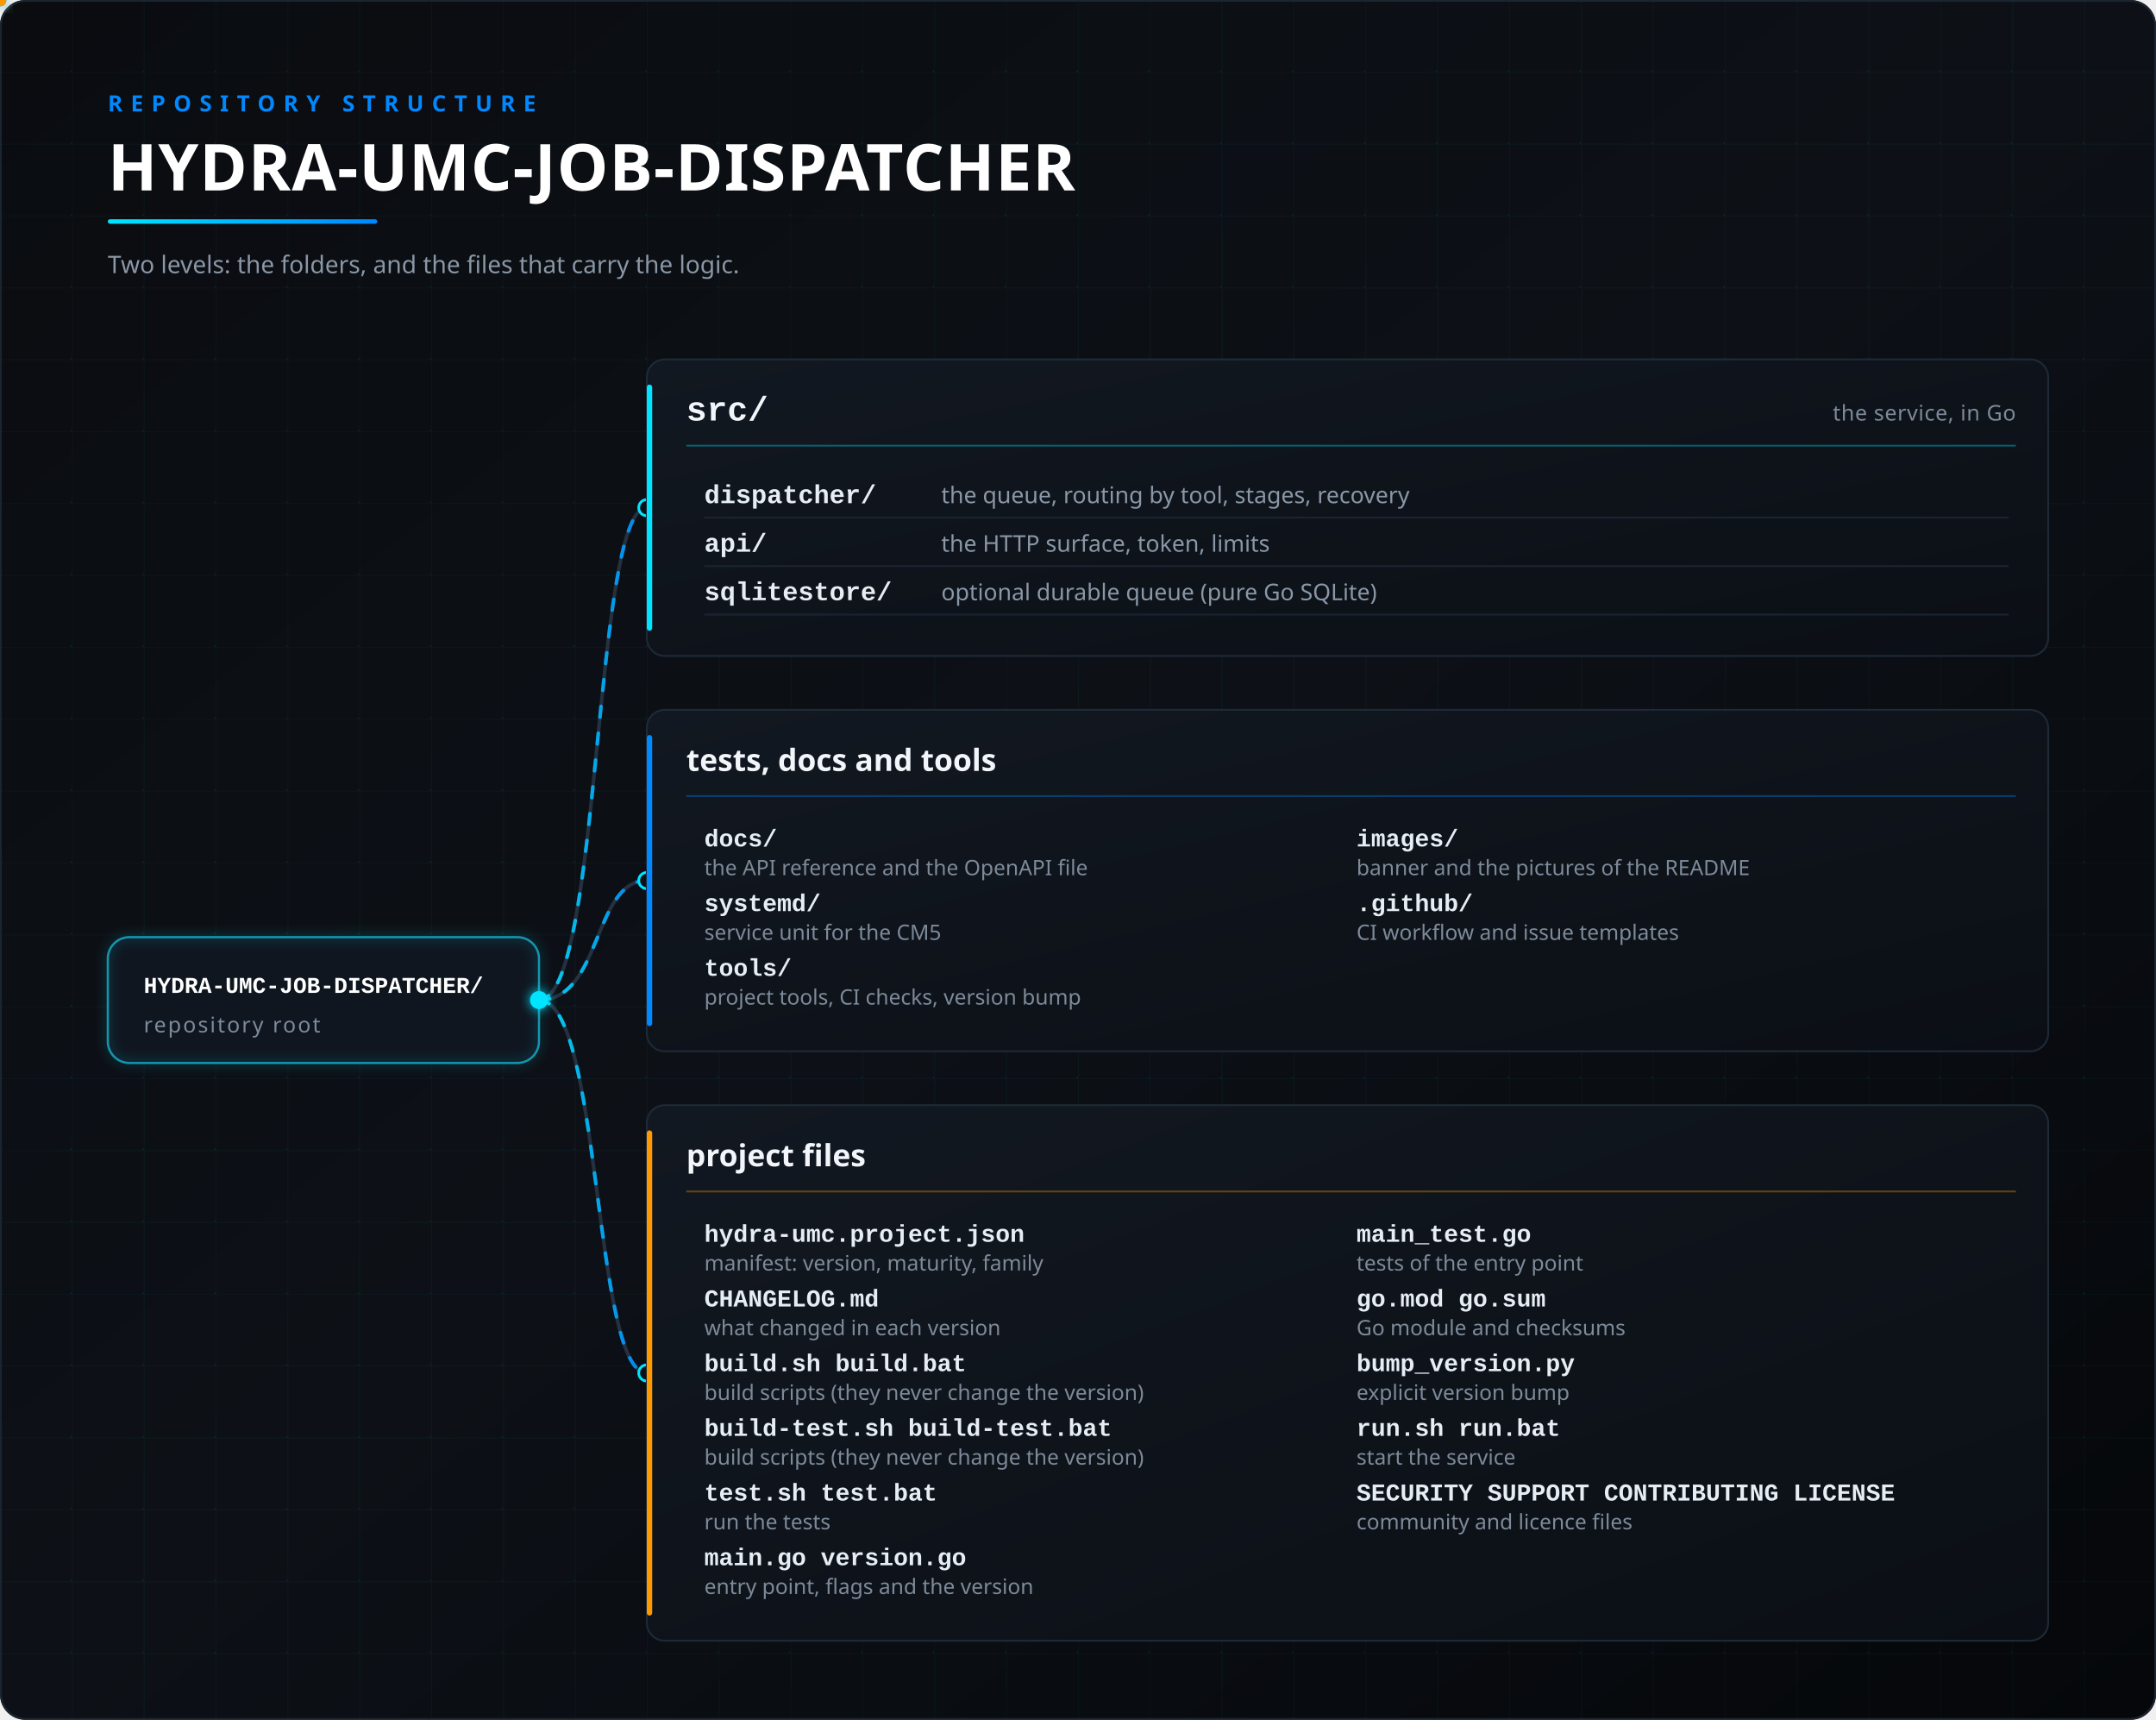
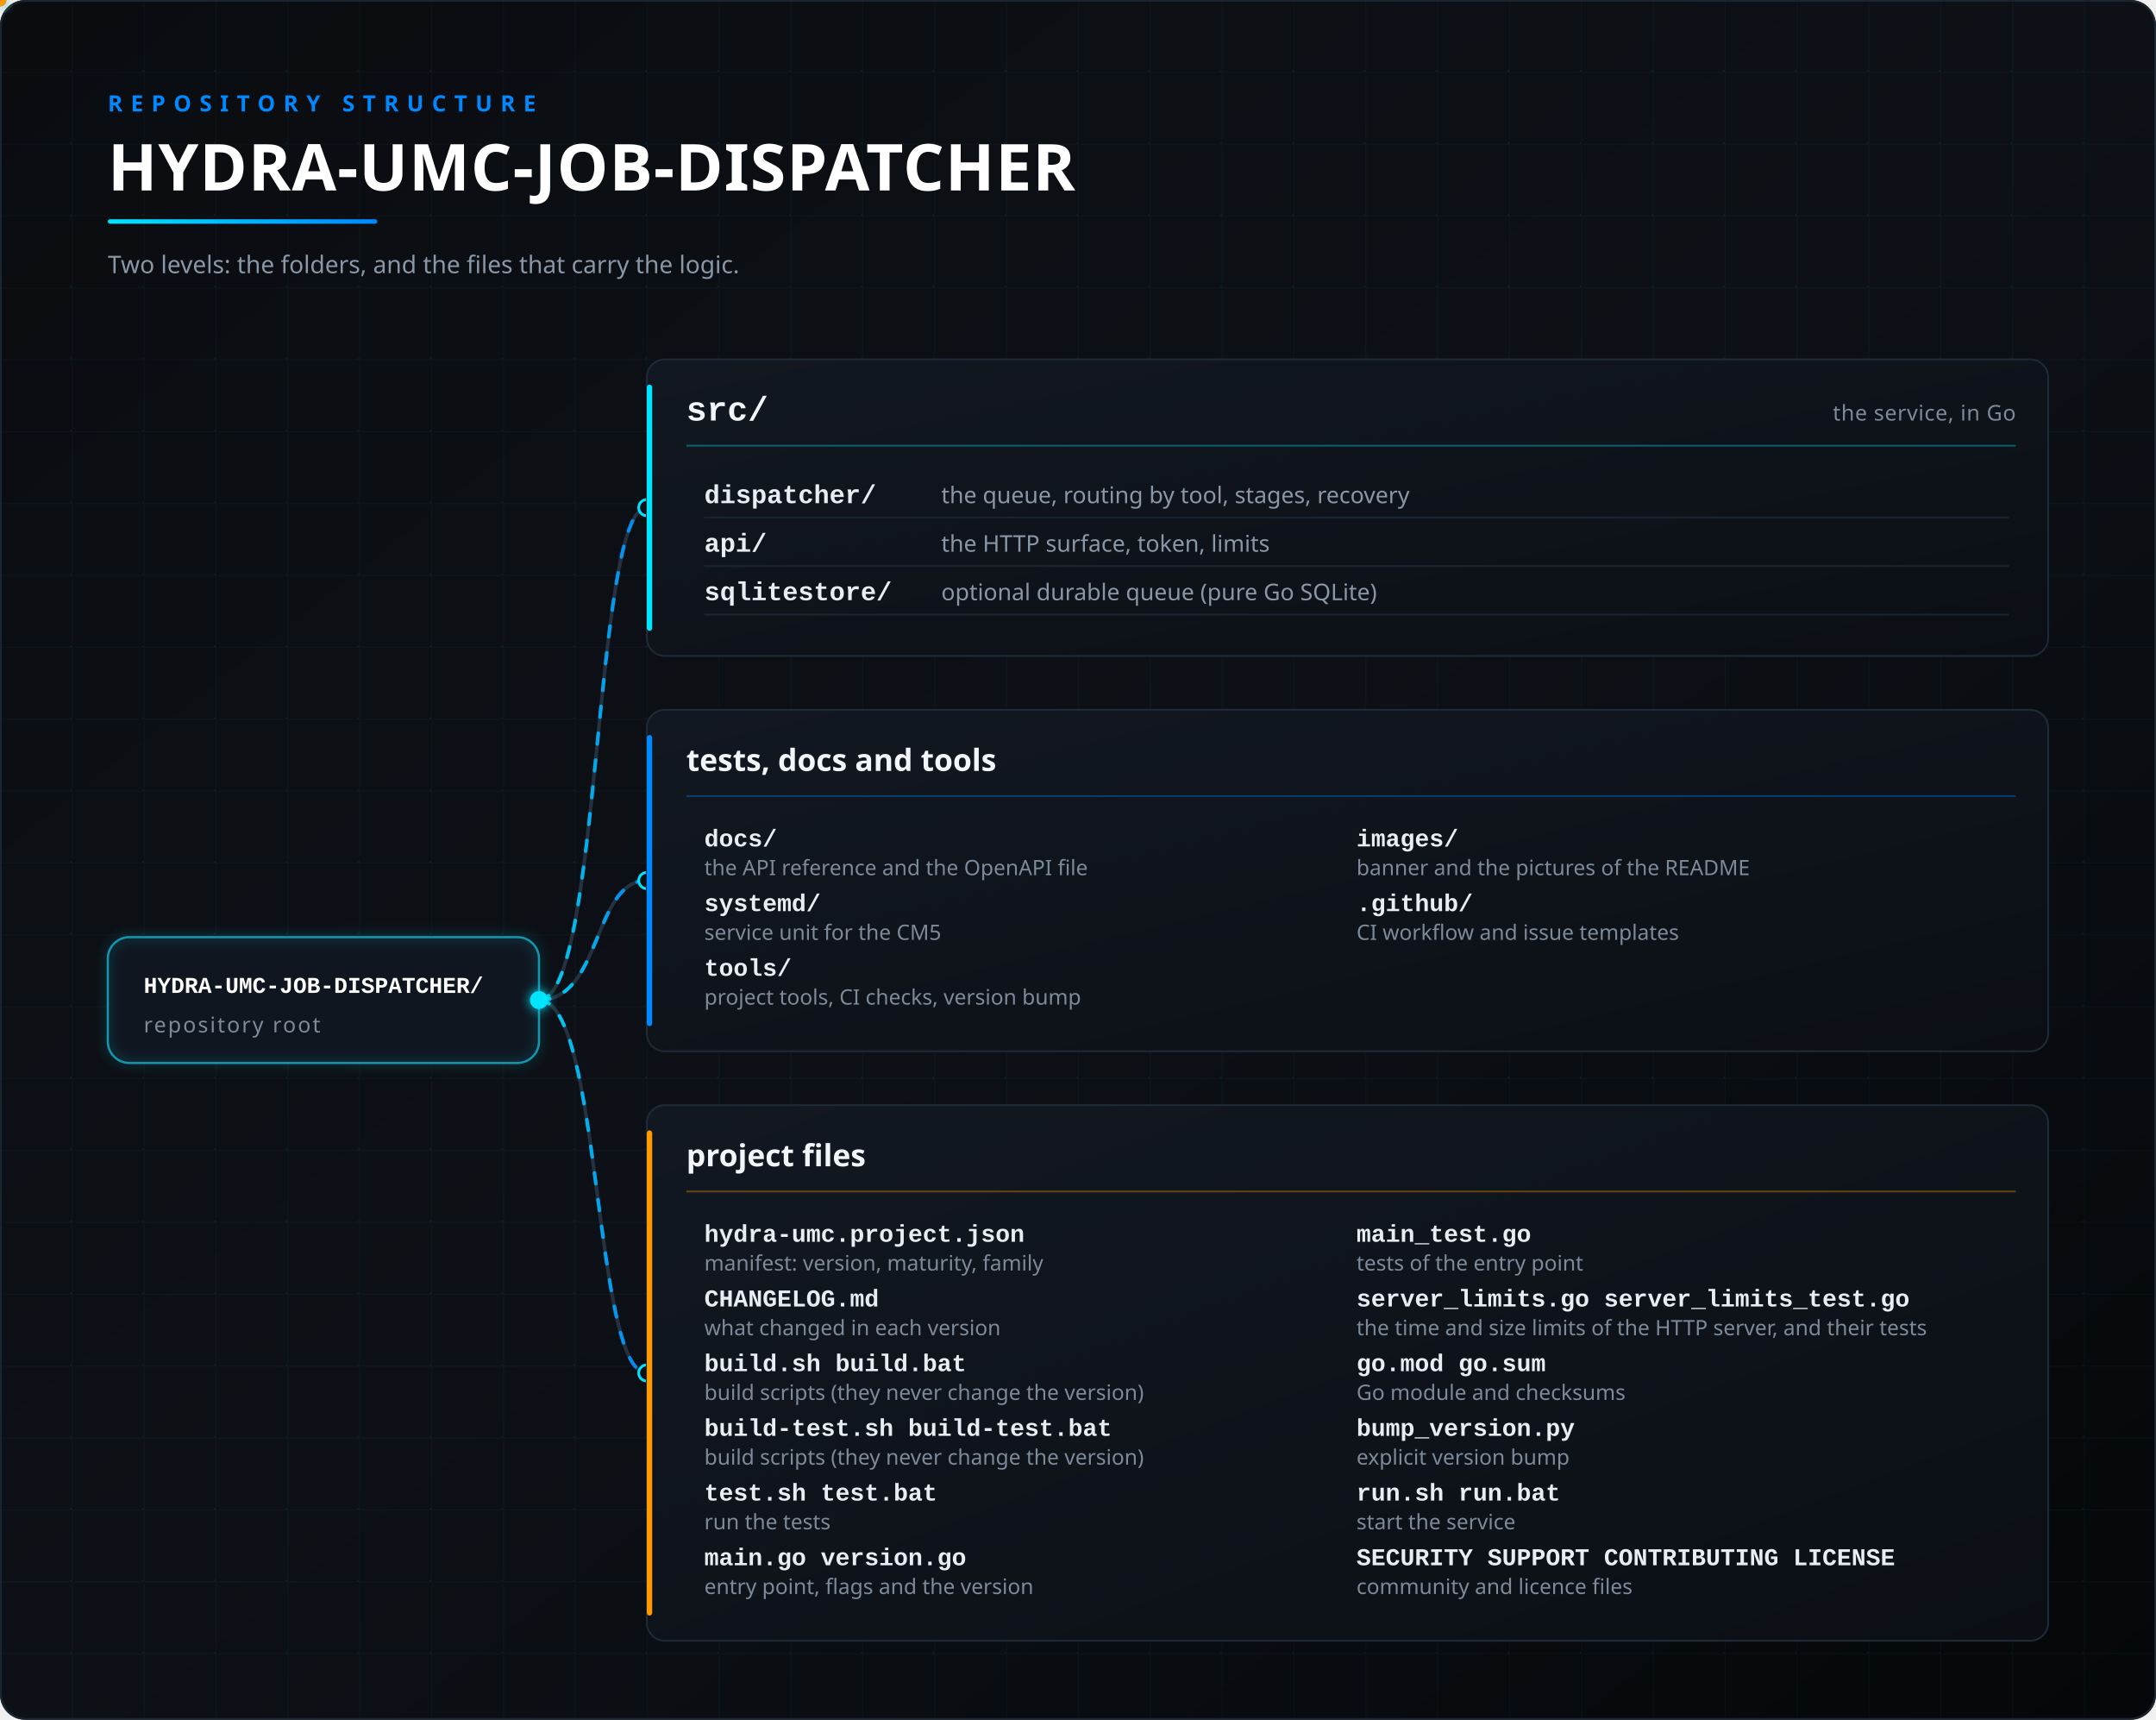
<svg xmlns="http://www.w3.org/2000/svg" viewBox="0 0 1200 957" width="100%" role="img" aria-labelledby="t d">
  <defs>
    <linearGradient id="bg" x1="0" y1="0" x2="1" y2="1">
      <stop offset="0" stop-color="#0A0C10" />
      <stop offset="0.5" stop-color="#0D1117" />
      <stop offset="1" stop-color="#05070A" />
    </linearGradient>
    <linearGradient id="card" x1="0" y1="0" x2="1" y2="1">
      <stop offset="0" stop-color="#121821" />
      <stop offset="1" stop-color="#0B0F15" />
    </linearGradient>
    <linearGradient id="line" x1="0" y1="0" x2="1" y2="0">
      <stop offset="0" stop-color="#00E5FF" />
      <stop offset="1" stop-color="#0088FF" />
    </linearGradient>
    <filter id="glow" x="-50%" y="-50%" width="200%" height="200%">
      <feGaussianBlur stdDeviation="3" result="b" />
      <feMerge>
        <feMergeNode in="b" />
        <feMergeNode in="SourceGraphic" />
      </feMerge>
    </filter>
    <pattern id="grid" width="40" height="40" patternUnits="userSpaceOnUse">
      <path d="M40 0H0V40" fill="none" stroke="#00E5FF" stroke-opacity="0.035" />
      <circle cx="40" cy="40" r="1" fill="#00E5FF" fill-opacity="0.09" />
    </pattern>
  </defs>
  <rect width="1200" height="957" rx="14" fill="url(#bg)" />
  <rect width="1200" height="957" rx="14" fill="url(#grid)" />
  <rect x="0.5" y="0.5" width="1199" height="956" rx="14" fill="none" stroke="#1B2530" />
  <text x="60" y="62" font-family="'Segoe UI','Noto Sans','Noto Sans CJK SC','Microsoft YaHei','Yu Gothic','Helvetica Neue',Helvetica,Arial,sans-serif" font-size="12.5" font-weight="600" fill="#0088FF" text-anchor="start" letter-spacing="4.5">REPOSITORY STRUCTURE</text>
  <text x="60" y="106" font-family="'Segoe UI','Noto Sans','Noto Sans CJK SC','Microsoft YaHei','Yu Gothic','Helvetica Neue',Helvetica,Arial,sans-serif" font-size="36" font-weight="700" fill="#FFFFFF" text-anchor="start" letter-spacing="0.5">HYDRA-UMC-JOB-DISPATCHER</text>
  <rect x="60" y="122" width="150" height="2.5" rx="1.25" fill="url(#line)">
    <animate attributeName="width" values="40;150;150" keyTimes="0;0.4;1" dur="3s" repeatCount="indefinite" />
  </rect>
  <text x="60" y="152" font-family="'Segoe UI','Noto Sans','Noto Sans CJK SC','Microsoft YaHei','Yu Gothic','Helvetica Neue',Helvetica,Arial,sans-serif" font-size="13.5" font-weight="400" fill="#8A97A6" text-anchor="start">Two levels: the folders, and the files that carry the logic.</text>
  <path id="c0" d="M300,556.5 C335,556.5 330,282.5 360,282.5" fill="none" stroke="#243140" stroke-width="2" />
  <path d="M300,556.5 C335,556.5 330,282.5 360,282.5" fill="none" stroke="url(#line)" stroke-width="2" stroke-linecap="round" stroke-dasharray="6 9" opacity="0.9">
    <animate attributeName="stroke-dashoffset" from="0" to="-30" dur="1.6s" repeatCount="indefinite" />
  </path>
  <circle cx="360" cy="282.5" r="4.5" fill="#0D1117" stroke="#00E5FF" stroke-width="1.5" />
  <path id="c1" d="M300,556.5 C335,556.5 330,490 360,490" fill="none" stroke="#243140" stroke-width="2" />
  <path d="M300,556.5 C335,556.5 330,490 360,490" fill="none" stroke="url(#line)" stroke-width="2" stroke-linecap="round" stroke-dasharray="6 9" opacity="0.9">
    <animate attributeName="stroke-dashoffset" from="0" to="-30" dur="1.6s" repeatCount="indefinite" />
  </path>
  <circle cx="360" cy="490" r="4.5" fill="#0D1117" stroke="#00E5FF" stroke-width="1.5" />
  <path id="c2" d="M300,556.5 C335,556.5 330,764 360,764" fill="none" stroke="#243140" stroke-width="2" />
  <path d="M300,556.5 C335,556.5 330,764 360,764" fill="none" stroke="url(#line)" stroke-width="2" stroke-linecap="round" stroke-dasharray="6 9" opacity="0.9">
    <animate attributeName="stroke-dashoffset" from="0" to="-30" dur="1.6s" repeatCount="indefinite" />
  </path>
  <circle cx="360" cy="764" r="4.5" fill="#0D1117" stroke="#00E5FF" stroke-width="1.5" />
  <circle r="3.5" fill="#00E5FF" filter="url(#glow)">
    <animateMotion dur="3.4s" repeatCount="indefinite">
      <mpath href="#c0" />
    </animateMotion>
  </circle>
  <circle r="3.5" fill="#0088FF" filter="url(#glow)">
    <animateMotion dur="4.2s" repeatCount="indefinite">
      <mpath href="#c1" />
    </animateMotion>
  </circle>
  <circle r="3.5" fill="#FF9900" filter="url(#glow)">
    <animateMotion dur="5.0s" repeatCount="indefinite">
      <mpath href="#c2" />
    </animateMotion>
  </circle>
  <rect x="60" y="521.5" width="240" height="70" rx="12" fill="#0F1620" stroke="#2A3A4C" stroke-width="1.2" />
  <rect x="60" y="521.5" width="240" height="70" rx="12" fill="none" stroke="#00E5FF" stroke-opacity="0.5" stroke-width="1.2" filter="url(#glow)">
    <animate attributeName="stroke-opacity" values="0.15;0.6;0.15" dur="3.6s" repeatCount="indefinite" />
  </rect>
  <text x="80" y="552.5" font-family="'JetBrains Mono','Cascadia Code','SFMono-Regular',Consolas,'Liberation Mono',monospace" font-size="12.6" font-weight="700" fill="#FFFFFF" text-anchor="start">HYDRA-UMC-JOB-DISPATCHER/</text>
  <text x="80" y="574.5" font-family="'Segoe UI','Noto Sans','Noto Sans CJK SC','Microsoft YaHei','Yu Gothic','Helvetica Neue',Helvetica,Arial,sans-serif" font-size="12" font-weight="400" fill="#7D8A99" text-anchor="start" letter-spacing="1">repository root</text>
  <circle cx="300" cy="556.5" r="5" fill="#00E5FF" filter="url(#glow)" />
  <rect x="360" y="200" width="780" height="165" rx="10" fill="url(#card)" stroke="#1E2A36" stroke-width="1" />
  <rect x="360" y="214" width="3" height="137" rx="1.5" fill="#00E5FF">
    <animate attributeName="opacity" values="0.55;1;0.55" dur="4s" begin="0s" repeatCount="indefinite" />
  </rect>
  <text x="382" y="234" font-family="'JetBrains Mono','Cascadia Code','SFMono-Regular',Consolas,'Liberation Mono',monospace" font-size="19" font-weight="700" fill="#F2F6FA" text-anchor="start">src/</text>
  <text x="1122" y="234" font-family="'Segoe UI','Noto Sans','Noto Sans CJK SC','Microsoft YaHei','Yu Gothic','Helvetica Neue',Helvetica,Arial,sans-serif" font-size="12" font-weight="400" fill="#7D8A99" text-anchor="end" letter-spacing="0.3">the service, in Go</text>
  <line x1="382" y1="248" x2="1122" y2="248" stroke="#00E5FF" stroke-opacity="0.35" stroke-width="1" />
  <text x="392" y="280" font-family="'JetBrains Mono','Cascadia Code','SFMono-Regular',Consolas,'Liberation Mono',monospace" font-size="14.5" font-weight="600" fill="#E6EDF3" text-anchor="start">dispatcher/</text>
  <text x="523.88" y="280" font-family="'Segoe UI','Noto Sans','Noto Sans CJK SC','Microsoft YaHei','Yu Gothic','Helvetica Neue',Helvetica,Arial,sans-serif" font-size="12.8" font-weight="400" fill="#8A97A6" text-anchor="start">the queue, routing by tool, stages, recovery</text>
  <line x1="392" y1="288" x2="1118" y2="288" stroke="#1A2430" stroke-width="1" />
  <text x="392" y="307" font-family="'JetBrains Mono','Cascadia Code','SFMono-Regular',Consolas,'Liberation Mono',monospace" font-size="14.5" font-weight="600" fill="#E6EDF3" text-anchor="start">api/</text>
  <text x="523.88" y="307" font-family="'Segoe UI','Noto Sans','Noto Sans CJK SC','Microsoft YaHei','Yu Gothic','Helvetica Neue',Helvetica,Arial,sans-serif" font-size="12.8" font-weight="400" fill="#8A97A6" text-anchor="start">the HTTP surface, token, limits</text>
  <line x1="392" y1="315" x2="1118" y2="315" stroke="#1A2430" stroke-width="1" />
  <text x="392" y="334" font-family="'JetBrains Mono','Cascadia Code','SFMono-Regular',Consolas,'Liberation Mono',monospace" font-size="14.5" font-weight="600" fill="#E6EDF3" text-anchor="start">sqlitestore/</text>
  <text x="523.88" y="334" font-family="'Segoe UI','Noto Sans','Noto Sans CJK SC','Microsoft YaHei','Yu Gothic','Helvetica Neue',Helvetica,Arial,sans-serif" font-size="12.8" font-weight="400" fill="#8A97A6" text-anchor="start">optional durable queue (pure Go SQLite)</text>
  <line x1="392" y1="342" x2="1118" y2="342" stroke="#1A2430" stroke-width="1" />
  <rect x="360" y="395" width="780" height="190" rx="10" fill="url(#card)" stroke="#1E2A36" stroke-width="1" />
  <rect x="360" y="409" width="3" height="162" rx="1.5" fill="#0088FF">
    <animate attributeName="opacity" values="0.55;1;0.55" dur="4s" begin="0.6s" repeatCount="indefinite" />
  </rect>
  <text x="382" y="429" font-family="'Segoe UI','Noto Sans','Noto Sans CJK SC','Microsoft YaHei','Yu Gothic','Helvetica Neue',Helvetica,Arial,sans-serif" font-size="17" font-weight="700" fill="#F2F6FA" text-anchor="start">tests, docs and tools</text>
  <line x1="382" y1="443" x2="1122" y2="443" stroke="#0088FF" stroke-opacity="0.35" stroke-width="1" />
  <text x="392" y="471" font-family="'JetBrains Mono','Cascadia Code','SFMono-Regular',Consolas,'Liberation Mono',monospace" font-size="13.5" font-weight="600" fill="#E6EDF3" text-anchor="start">docs/</text>
  <text x="392" y="487" font-family="'Segoe UI','Noto Sans','Noto Sans CJK SC','Microsoft YaHei','Yu Gothic','Helvetica Neue',Helvetica,Arial,sans-serif" font-size="11.8" font-weight="400" fill="#7D8A99" text-anchor="start">the API reference and the OpenAPI file</text>
  <text x="392" y="507" font-family="'JetBrains Mono','Cascadia Code','SFMono-Regular',Consolas,'Liberation Mono',monospace" font-size="13.5" font-weight="600" fill="#E6EDF3" text-anchor="start">systemd/</text>
  <text x="392" y="523" font-family="'Segoe UI','Noto Sans','Noto Sans CJK SC','Microsoft YaHei','Yu Gothic','Helvetica Neue',Helvetica,Arial,sans-serif" font-size="11.8" font-weight="400" fill="#7D8A99" text-anchor="start">service unit for the CM5</text>
  <text x="392" y="543" font-family="'JetBrains Mono','Cascadia Code','SFMono-Regular',Consolas,'Liberation Mono',monospace" font-size="13.5" font-weight="600" fill="#E6EDF3" text-anchor="start">tools/</text>
  <text x="392" y="559" font-family="'Segoe UI','Noto Sans','Noto Sans CJK SC','Microsoft YaHei','Yu Gothic','Helvetica Neue',Helvetica,Arial,sans-serif" font-size="11.8" font-weight="400" fill="#7D8A99" text-anchor="start">project tools, CI checks, version bump</text>
  <text x="755" y="471" font-family="'JetBrains Mono','Cascadia Code','SFMono-Regular',Consolas,'Liberation Mono',monospace" font-size="13.5" font-weight="600" fill="#E6EDF3" text-anchor="start">images/</text>
  <text x="755" y="487" font-family="'Segoe UI','Noto Sans','Noto Sans CJK SC','Microsoft YaHei','Yu Gothic','Helvetica Neue',Helvetica,Arial,sans-serif" font-size="11.8" font-weight="400" fill="#7D8A99" text-anchor="start">banner and the pictures of the README</text>
  <text x="755" y="507" font-family="'JetBrains Mono','Cascadia Code','SFMono-Regular',Consolas,'Liberation Mono',monospace" font-size="13.5" font-weight="600" fill="#E6EDF3" text-anchor="start">.github/</text>
  <text x="755" y="523" font-family="'Segoe UI','Noto Sans','Noto Sans CJK SC','Microsoft YaHei','Yu Gothic','Helvetica Neue',Helvetica,Arial,sans-serif" font-size="11.8" font-weight="400" fill="#7D8A99" text-anchor="start">CI workflow and issue templates</text>
  <rect x="360" y="615" width="780" height="298" rx="10" fill="url(#card)" stroke="#1E2A36" stroke-width="1" />
  <rect x="360" y="629" width="3" height="270" rx="1.5" fill="#FF9900">
    <animate attributeName="opacity" values="0.55;1;0.55" dur="4s" begin="1.2s" repeatCount="indefinite" />
  </rect>
  <text x="382" y="649" font-family="'Segoe UI','Noto Sans','Noto Sans CJK SC','Microsoft YaHei','Yu Gothic','Helvetica Neue',Helvetica,Arial,sans-serif" font-size="17" font-weight="700" fill="#F2F6FA" text-anchor="start">project files</text>
  <line x1="382" y1="663" x2="1122" y2="663" stroke="#FF9900" stroke-opacity="0.35" stroke-width="1" />
  <text x="392" y="691" font-family="'JetBrains Mono','Cascadia Code','SFMono-Regular',Consolas,'Liberation Mono',monospace" font-size="13.5" font-weight="600" fill="#E6EDF3" text-anchor="start">hydra-umc.project.json</text>
  <text x="392" y="707" font-family="'Segoe UI','Noto Sans','Noto Sans CJK SC','Microsoft YaHei','Yu Gothic','Helvetica Neue',Helvetica,Arial,sans-serif" font-size="11.8" font-weight="400" fill="#7D8A99" text-anchor="start">manifest: version, maturity, family</text>
  <text x="392" y="727" font-family="'JetBrains Mono','Cascadia Code','SFMono-Regular',Consolas,'Liberation Mono',monospace" font-size="13.5" font-weight="600" fill="#E6EDF3" text-anchor="start">CHANGELOG.md</text>
  <text x="392" y="743" font-family="'Segoe UI','Noto Sans','Noto Sans CJK SC','Microsoft YaHei','Yu Gothic','Helvetica Neue',Helvetica,Arial,sans-serif" font-size="11.8" font-weight="400" fill="#7D8A99" text-anchor="start">what changed in each version</text>
  <text x="392" y="763" font-family="'JetBrains Mono','Cascadia Code','SFMono-Regular',Consolas,'Liberation Mono',monospace" font-size="13.5" font-weight="600" fill="#E6EDF3" text-anchor="start">build.sh  build.bat</text>
  <text x="392" y="779" font-family="'Segoe UI','Noto Sans','Noto Sans CJK SC','Microsoft YaHei','Yu Gothic','Helvetica Neue',Helvetica,Arial,sans-serif" font-size="11.8" font-weight="400" fill="#7D8A99" text-anchor="start">build scripts (they never change the version)</text>
  <text x="392" y="799" font-family="'JetBrains Mono','Cascadia Code','SFMono-Regular',Consolas,'Liberation Mono',monospace" font-size="13.5" font-weight="600" fill="#E6EDF3" text-anchor="start">build-test.sh  build-test.bat</text>
  <text x="392" y="815" font-family="'Segoe UI','Noto Sans','Noto Sans CJK SC','Microsoft YaHei','Yu Gothic','Helvetica Neue',Helvetica,Arial,sans-serif" font-size="11.8" font-weight="400" fill="#7D8A99" text-anchor="start">build scripts (they never change the version)</text>
  <text x="392" y="835" font-family="'JetBrains Mono','Cascadia Code','SFMono-Regular',Consolas,'Liberation Mono',monospace" font-size="13.5" font-weight="600" fill="#E6EDF3" text-anchor="start">test.sh  test.bat</text>
  <text x="392" y="851" font-family="'Segoe UI','Noto Sans','Noto Sans CJK SC','Microsoft YaHei','Yu Gothic','Helvetica Neue',Helvetica,Arial,sans-serif" font-size="11.8" font-weight="400" fill="#7D8A99" text-anchor="start">run the tests</text>
  <text x="392" y="871" font-family="'JetBrains Mono','Cascadia Code','SFMono-Regular',Consolas,'Liberation Mono',monospace" font-size="13.5" font-weight="600" fill="#E6EDF3" text-anchor="start">main.go  version.go</text>
  <text x="392" y="887" font-family="'Segoe UI','Noto Sans','Noto Sans CJK SC','Microsoft YaHei','Yu Gothic','Helvetica Neue',Helvetica,Arial,sans-serif" font-size="11.8" font-weight="400" fill="#7D8A99" text-anchor="start">entry point, flags and the version</text>
  <text x="755" y="691" font-family="'JetBrains Mono','Cascadia Code','SFMono-Regular',Consolas,'Liberation Mono',monospace" font-size="13.5" font-weight="600" fill="#E6EDF3" text-anchor="start">main_test.go</text>
  <text x="755" y="707" font-family="'Segoe UI','Noto Sans','Noto Sans CJK SC','Microsoft YaHei','Yu Gothic','Helvetica Neue',Helvetica,Arial,sans-serif" font-size="11.8" font-weight="400" fill="#7D8A99" text-anchor="start">tests of the entry point</text>
-   <text x="755" y="727" font-family="'JetBrains Mono','Cascadia Code','SFMono-Regular',Consolas,'Liberation Mono',monospace" font-size="13.5" font-weight="600" fill="#E6EDF3" text-anchor="start">go.mod  go.sum</text>
-   <text x="755" y="743" font-family="'Segoe UI','Noto Sans','Noto Sans CJK SC','Microsoft YaHei','Yu Gothic','Helvetica Neue',Helvetica,Arial,sans-serif" font-size="11.8" font-weight="400" fill="#7D8A99" text-anchor="start">Go module and checksums</text>
-   <text x="755" y="763" font-family="'JetBrains Mono','Cascadia Code','SFMono-Regular',Consolas,'Liberation Mono',monospace" font-size="13.5" font-weight="600" fill="#E6EDF3" text-anchor="start">bump_version.py</text>
-   <text x="755" y="779" font-family="'Segoe UI','Noto Sans','Noto Sans CJK SC','Microsoft YaHei','Yu Gothic','Helvetica Neue',Helvetica,Arial,sans-serif" font-size="11.8" font-weight="400" fill="#7D8A99" text-anchor="start">explicit version bump</text>
-   <text x="755" y="799" font-family="'JetBrains Mono','Cascadia Code','SFMono-Regular',Consolas,'Liberation Mono',monospace" font-size="13.5" font-weight="600" fill="#E6EDF3" text-anchor="start">run.sh  run.bat</text>
-   <text x="755" y="815" font-family="'Segoe UI','Noto Sans','Noto Sans CJK SC','Microsoft YaHei','Yu Gothic','Helvetica Neue',Helvetica,Arial,sans-serif" font-size="11.8" font-weight="400" fill="#7D8A99" text-anchor="start">start the service</text>
-   <text x="755" y="835" font-family="'JetBrains Mono','Cascadia Code','SFMono-Regular',Consolas,'Liberation Mono',monospace" font-size="13.5" font-weight="600" fill="#E6EDF3" text-anchor="start">SECURITY  SUPPORT  CONTRIBUTING  LICENSE</text>
-   <text x="755" y="851" font-family="'Segoe UI','Noto Sans','Noto Sans CJK SC','Microsoft YaHei','Yu Gothic','Helvetica Neue',Helvetica,Arial,sans-serif" font-size="11.8" font-weight="400" fill="#7D8A99" text-anchor="start">community and licence files</text>
+   <text x="755" y="727" font-family="'JetBrains Mono','Cascadia Code','SFMono-Regular',Consolas,'Liberation Mono',monospace" font-size="13.5" font-weight="600" fill="#E6EDF3" text-anchor="start">server_limits.go  server_limits_test.go</text>
+   <text x="755" y="743" font-family="'Segoe UI','Noto Sans','Noto Sans CJK SC','Microsoft YaHei','Yu Gothic','Helvetica Neue',Helvetica,Arial,sans-serif" font-size="11.8" font-weight="400" fill="#7D8A99" text-anchor="start">the time and size limits of the HTTP server, and their tests</text>
+   <text x="755" y="763" font-family="'JetBrains Mono','Cascadia Code','SFMono-Regular',Consolas,'Liberation Mono',monospace" font-size="13.5" font-weight="600" fill="#E6EDF3" text-anchor="start">go.mod  go.sum</text>
+   <text x="755" y="779" font-family="'Segoe UI','Noto Sans','Noto Sans CJK SC','Microsoft YaHei','Yu Gothic','Helvetica Neue',Helvetica,Arial,sans-serif" font-size="11.8" font-weight="400" fill="#7D8A99" text-anchor="start">Go module and checksums</text>
+   <text x="755" y="799" font-family="'JetBrains Mono','Cascadia Code','SFMono-Regular',Consolas,'Liberation Mono',monospace" font-size="13.5" font-weight="600" fill="#E6EDF3" text-anchor="start">bump_version.py</text>
+   <text x="755" y="815" font-family="'Segoe UI','Noto Sans','Noto Sans CJK SC','Microsoft YaHei','Yu Gothic','Helvetica Neue',Helvetica,Arial,sans-serif" font-size="11.8" font-weight="400" fill="#7D8A99" text-anchor="start">explicit version bump</text>
+   <text x="755" y="835" font-family="'JetBrains Mono','Cascadia Code','SFMono-Regular',Consolas,'Liberation Mono',monospace" font-size="13.5" font-weight="600" fill="#E6EDF3" text-anchor="start">run.sh  run.bat</text>
+   <text x="755" y="851" font-family="'Segoe UI','Noto Sans','Noto Sans CJK SC','Microsoft YaHei','Yu Gothic','Helvetica Neue',Helvetica,Arial,sans-serif" font-size="11.8" font-weight="400" fill="#7D8A99" text-anchor="start">start the service</text>
+   <text x="755" y="871" font-family="'JetBrains Mono','Cascadia Code','SFMono-Regular',Consolas,'Liberation Mono',monospace" font-size="13.5" font-weight="600" fill="#E6EDF3" text-anchor="start">SECURITY  SUPPORT  CONTRIBUTING  LICENSE</text>
+   <text x="755" y="887" font-family="'Segoe UI','Noto Sans','Noto Sans CJK SC','Microsoft YaHei','Yu Gothic','Helvetica Neue',Helvetica,Arial,sans-serif" font-size="11.8" font-weight="400" fill="#7D8A99" text-anchor="start">community and licence files</text>
</svg>
